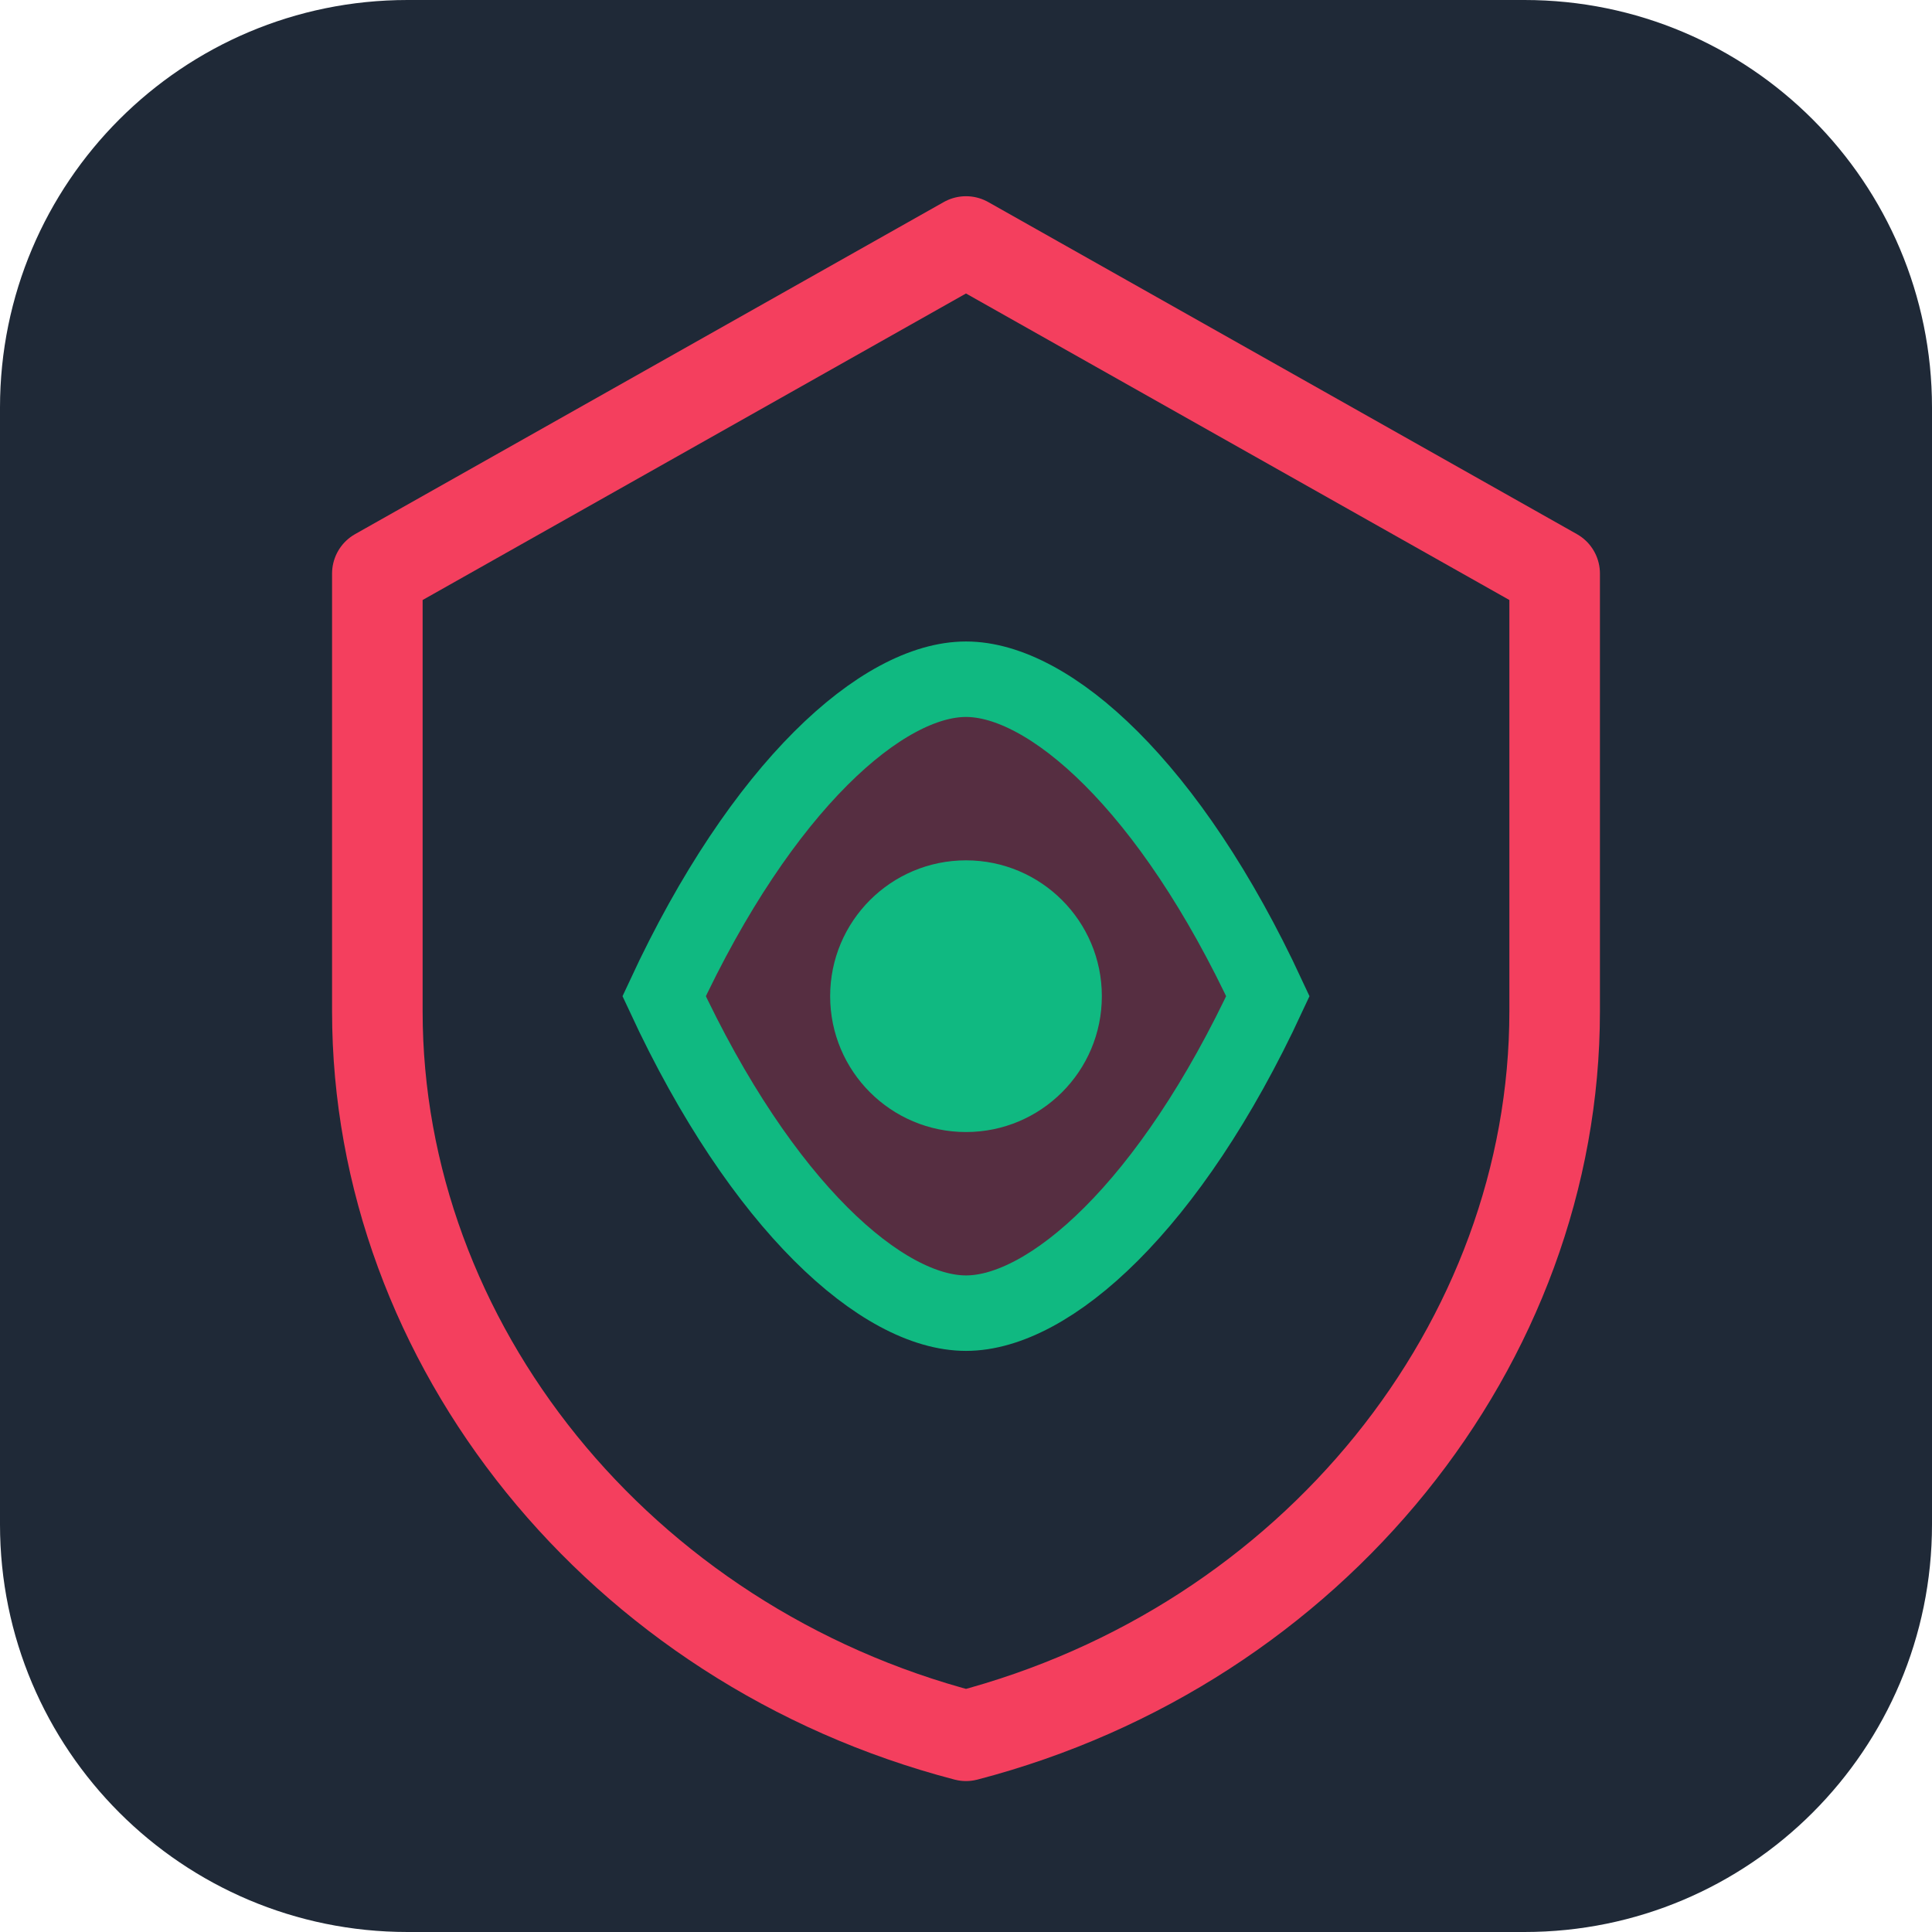
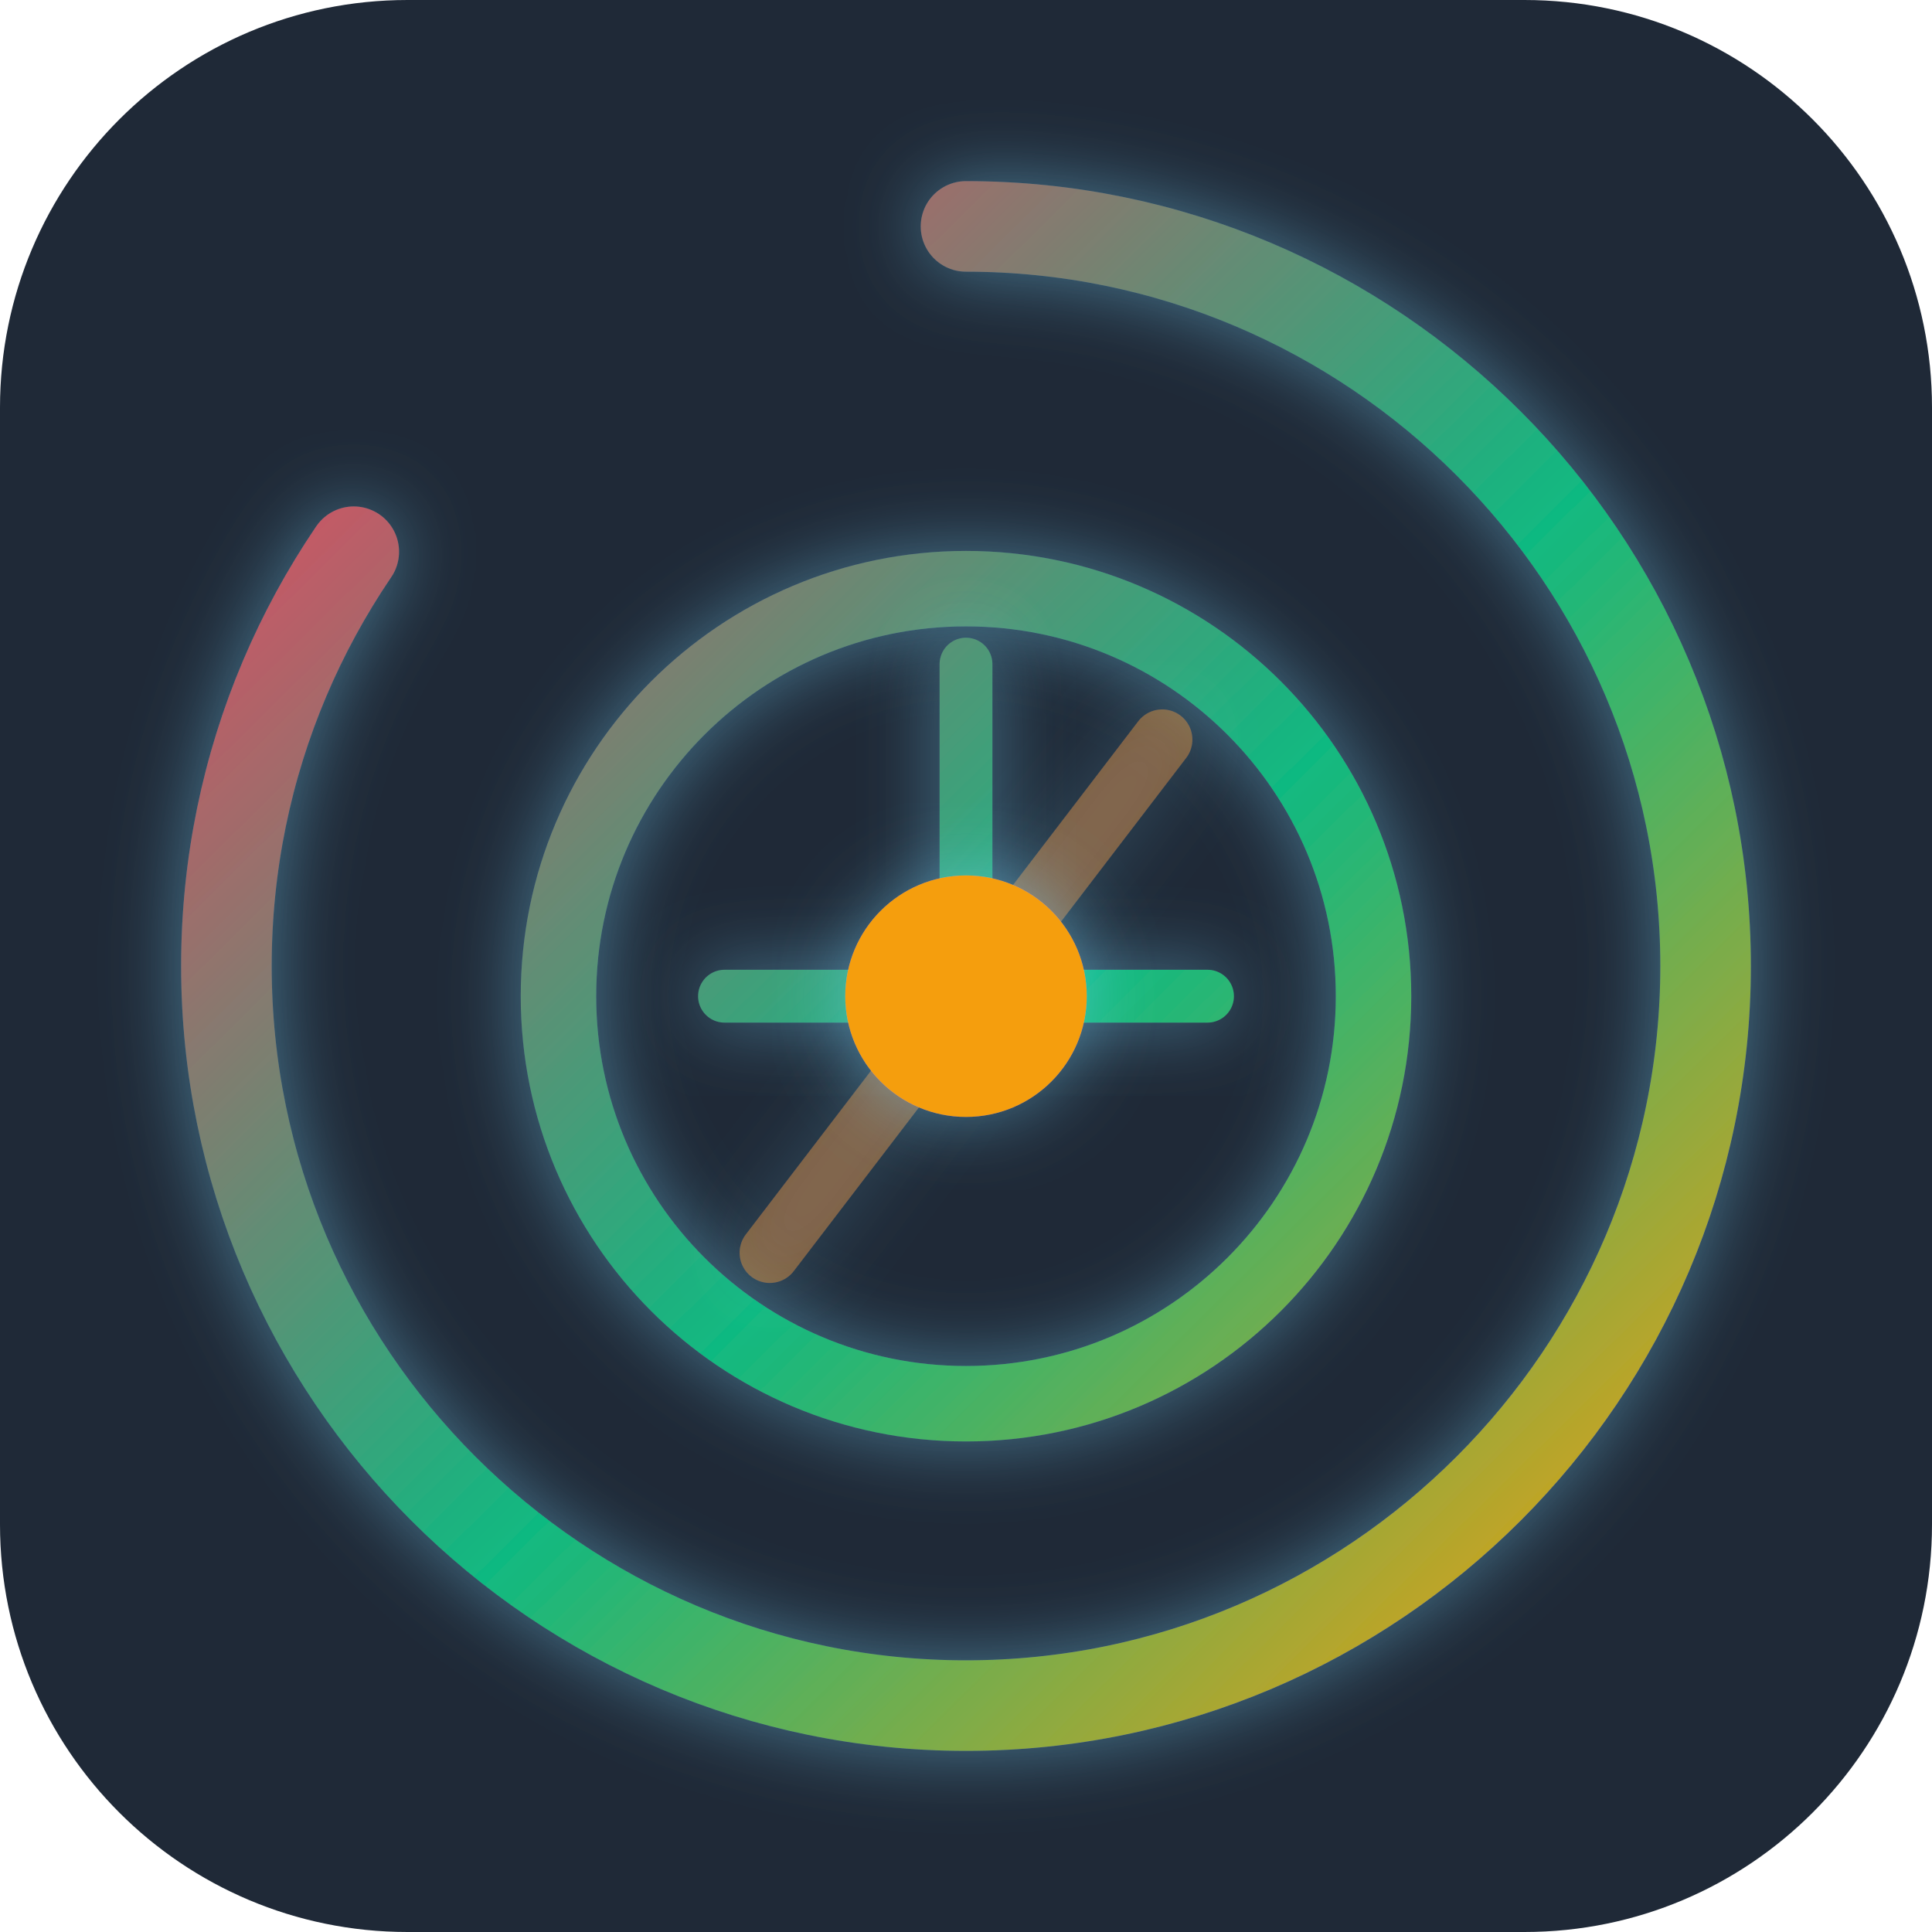
- <svg xmlns="http://www.w3.org/2000/svg" width="256" height="256" viewBox="0 0 256 256" fill="none">
-   <rect width="256" height="256" rx="54" fill="#1f2937" />
-   <path d="M128 32L206 76V134C206 178 174 218 128 230C82 218 50 178 50 134V76L128 32Z" stroke="#f43f5e" stroke-width="12" stroke-linejoin="round" />
-   <path d="M88 132C101 104 117 90 128 90C139 90 155 104 168 132C155 160 139 174 128 174C117 174 101 160 88 132Z" fill="#f43f5e" fill-opacity="0.26" stroke="#10b981" stroke-width="10" />
-   <circle cx="128" cy="132" r="18" fill="#10b981" />
+ <svg xmlns="http://www.w3.org/2000/svg" width="256" height="256" viewBox="0 0 256 256" fill="none" role="img" aria-label="UPI Cognitive Spend Brake animated logo">
+   <defs>
+     <linearGradient id="brand" x1="34" y1="32" x2="222" y2="222" gradientUnits="userSpaceOnUse">
+       <stop offset="0%" stop-color="#f43f5e">
+         <animate attributeName="stop-color" values="#f43f5e;#10b981;#f43f5e" dur="5s" repeatCount="indefinite" />
+       </stop>
+       <stop offset="55%" stop-color="#10b981">
+         <animate attributeName="stop-color" values="#10b981;#f59e0b;#10b981" dur="5s" repeatCount="indefinite" />
+       </stop>
+       <stop offset="100%" stop-color="#f59e0b" />
+     </linearGradient>
+     <filter id="glow" x="-30%" y="-30%" width="160%" height="160%">
+       <feGaussianBlur stdDeviation="5" result="blur" />
+       <feColorMatrix in="blur" type="matrix" values="0 0 0 0 0.2 0 0 0 0 0.7 0 0 0 0 1 0 0 0 .45 0" />
+       <feMerge>
+         <feMergeNode />
+         <feMergeNode in="SourceGraphic" />
+       </feMerge>
+     </filter>
+     <style>
+       .bg{fill:#1f2937}
+       .ring{stroke:url(#brand);stroke-width:12;stroke-linecap:round;filter:url(#glow);stroke-dasharray:520;animation:dash 7s ease-in-out infinite}
+       .line{stroke:url(#brand);stroke-width:10;stroke-linecap:round;stroke-linejoin:round;filter:url(#glow)}
+       .thin{stroke-width:7}
+       .ghost{stroke:#f59e0b;stroke-opacity:.42;stroke-width:8}
+       .node{fill:#10b981;filter:url(#glow);animation:pulse 2.8s ease-in-out infinite}
+       .hot{fill:#f59e0b;animation:pulse 2.1s ease-in-out infinite}
+       @keyframes dash{0%,100%{stroke-dashoffset:0}50%{stroke-dashoffset:120}}
+       @keyframes pulse{0%,100%{opacity:.72;transform:scale(.96);transform-origin:128px 128px}50%{opacity:1;transform:scale(1.08);transform-origin:128px 128px}}
+     </style>
+   </defs>
+   <rect width="256" height="256" rx="54" class="bg" />
+   <path d="M128 30c54 0 98 44 98 98s-44 98-98 98-98-44-98-98 44-98 98-98z" class="ring" />
+   <path d="M74 132a54 54 0 10108 0 54 54 0 10-108 0z" class="line" />
+   <path d="M96 132h64M128 88v42" class="line thin" />
+   <path d="M102 166l52-68" class="line ghost" />
+   <circle cx="128" cy="132" r="16" class="node hot" />
</svg>
